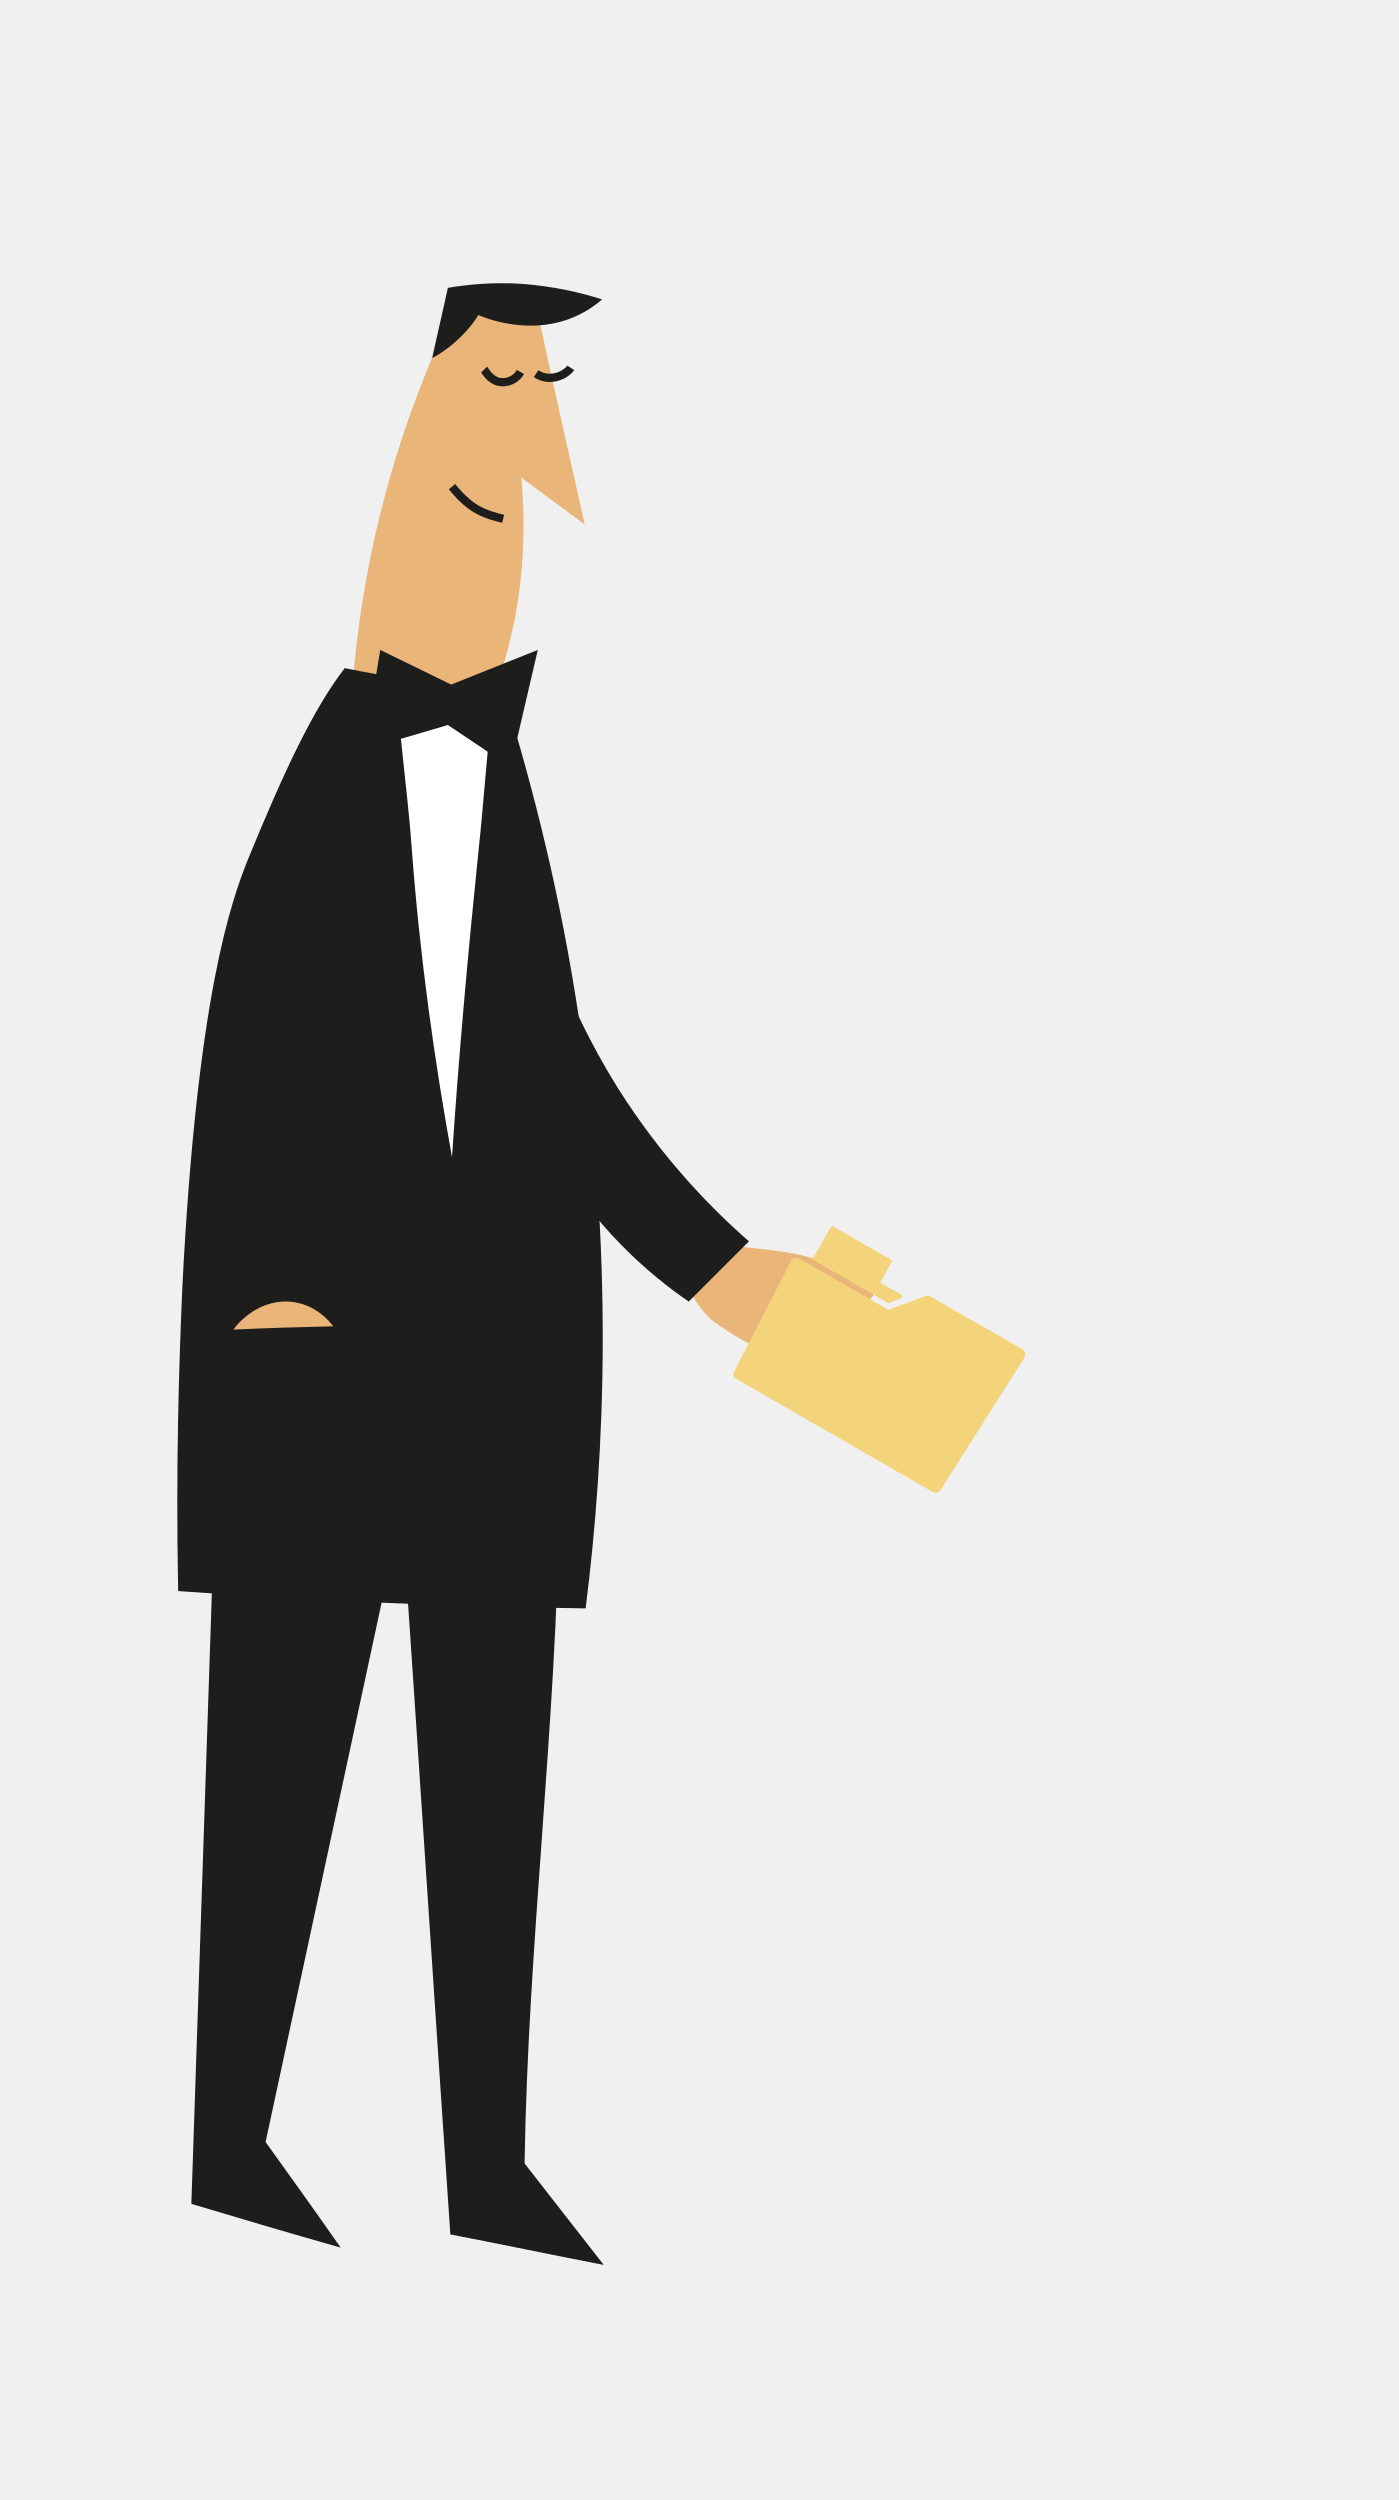
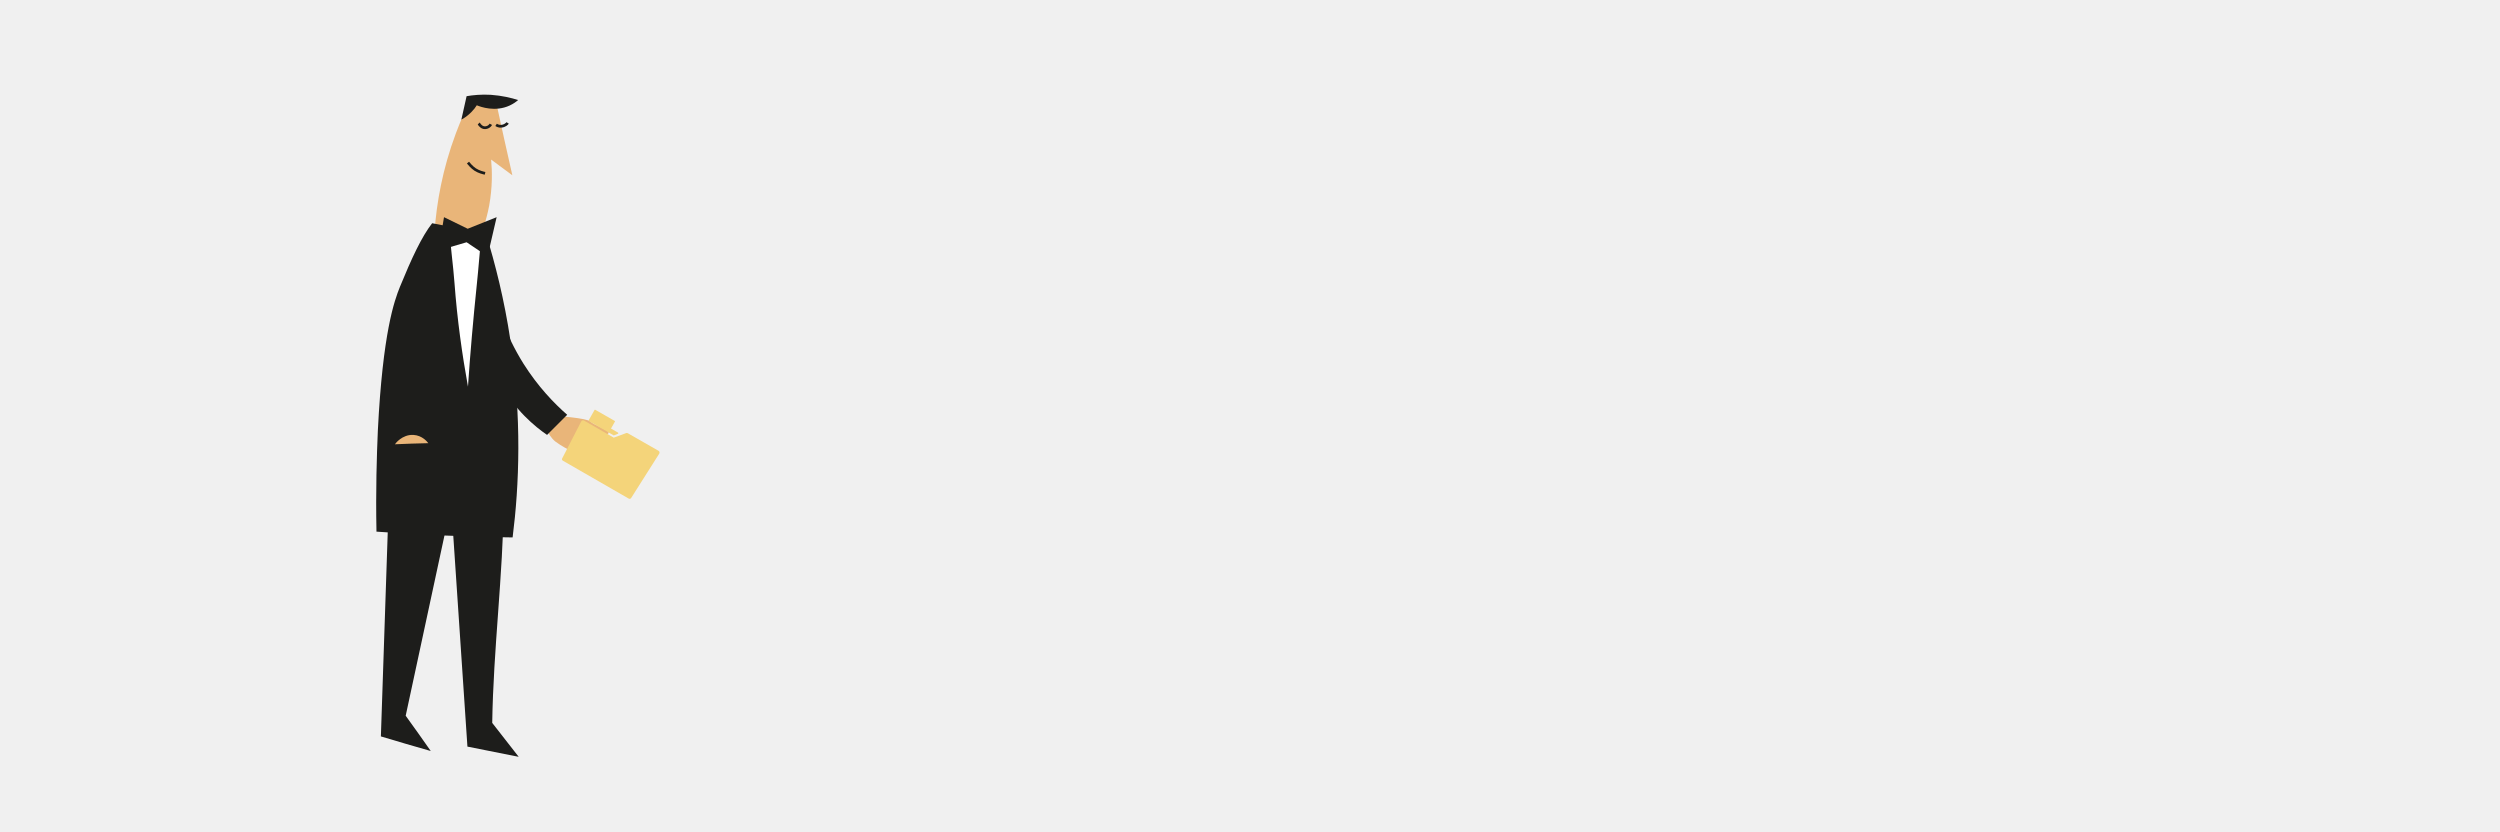
- <svg xmlns="http://www.w3.org/2000/svg" version="1.1" x="0px" y="0px" viewBox="0 0 169.5 303.1" style="enable-background:new 0 0 169.5 303.1;" xml:space="preserve">
+ <svg xmlns="http://www.w3.org/2000/svg" version="1.1" x="0px" y="0px" viewBox="-115 0 907.1 301.7" style="enable-background:new 0 0 169.5 303.1;" xml:space="preserve">
  <style type="text/css">
	.st0{fill-rule:evenodd;clip-rule:evenodd;fill:url(#SVGID_1_);}
	.st1{fill-rule:evenodd;clip-rule:evenodd;fill:url(#SVGID_2_);}
	.st2{fill-rule:evenodd;clip-rule:evenodd;fill:url(#SVGID_3_);}
	.st3{fill:#12172F;}
	.st4{fill-rule:evenodd;clip-rule:evenodd;fill:#E9B579;}
	.st5{fill-rule:evenodd;clip-rule:evenodd;fill:#1D1D1B;}
	.st6{fill-rule:evenodd;clip-rule:evenodd;fill:#271323;}
	.st7{opacity:0.49;}
	.st8{fill:#F4D47A;}
	.st9{fill-rule:evenodd;clip-rule:evenodd;fill:url(#SVGID_4_);}
	.st10{fill-rule:evenodd;clip-rule:evenodd;fill:#482F4F;}
	.st11{fill:#1D1D1B;}
	.st12{fill:none;stroke:#1D1D1B;stroke-miterlimit:10;}
	.st13{fill-rule:evenodd;clip-rule:evenodd;fill:#877997;}
	.st14{fill-rule:evenodd;clip-rule:evenodd;fill:#5D396B;}
	.st15{fill-rule:evenodd;clip-rule:evenodd;fill:#9990AD;}
	.st16{fill-rule:evenodd;clip-rule:evenodd;fill:#FF3201;}
	.st17{fill-rule:evenodd;clip-rule:evenodd;fill:#FFFFFF;}
	.st18{fill-rule:evenodd;clip-rule:evenodd;fill:#5F4761;}
	.st19{fill-rule:evenodd;clip-rule:evenodd;fill:url(#SVGID_5_);}
	.st20{fill-rule:evenodd;clip-rule:evenodd;fill:#F4D47A;}
	.st21{fill-rule:evenodd;clip-rule:evenodd;fill:url(#SVGID_6_);}
	.st22{fill-rule:evenodd;clip-rule:evenodd;fill:#553D57;}
	.st23{opacity:0.53;fill-rule:evenodd;clip-rule:evenodd;fill:#E9B579;}
	.st24{fill:#E9B579;}
	.st25{opacity:0.62;fill-rule:evenodd;clip-rule:evenodd;fill:#E9B579;}
	.st26{fill-rule:evenodd;clip-rule:evenodd;fill:none;stroke:#1D1D1B;stroke-miterlimit:10;}
	.st27{fill-rule:evenodd;clip-rule:evenodd;fill:#291B32;}
	.st28{fill-rule:evenodd;clip-rule:evenodd;fill:#482F43;}
	.st29{fill-rule:evenodd;clip-rule:evenodd;fill:#7C637C;}
	.st30{fill:url(#SVGID_7_);}
	.st31{fill:#232E4F;}
	.st32{fill:#FFFFFF;}
	.st33{fill:#E2E3E4;}
	.st34{fill:#F5F6F6;}
	.st35{fill:#FF3200;}
	.st36{fill:#C22600;}
	.st37{fill:#E3C571;}
	.st38{fill:#E6E7E8;}
	.st39{opacity:0.3;fill:#1D1D1B;}
	.st40{fill:#F9F8F7;}
	.st41{fill:#3A4D57;}
	.st42{fill:none;}
	.st43{fill:none;stroke:url(#SVGID_8_);stroke-width:3.801;stroke-miterlimit:10;}
	.st44{fill-rule:evenodd;clip-rule:evenodd;fill:url(#SVGID_9_);}
	.st45{fill-rule:evenodd;clip-rule:evenodd;fill:url(#SVGID_10_);}
	.st46{fill-rule:evenodd;clip-rule:evenodd;fill:url(#SVGID_11_);}
	.st47{opacity:0.5;}
	.st48{fill:none;stroke:url(#SVGID_12_);stroke-width:3.801;stroke-miterlimit:10;}
	.st49{fill-rule:evenodd;clip-rule:evenodd;fill:url(#SVGID_13_);}
	.st50{opacity:0.3;fill-rule:evenodd;clip-rule:evenodd;fill:#1D1D1B;}
</style>
  <g id="Слой_2">
</g>
  <g id="Слой_1">
    <g>
      <g>
        <path class="st4" d="M98,154.5c0.4,0.5,0.8,1.4,1.1,2.2c2.9,2.1,9.2,6.7,9.2,7.3c0,2.2-5.6-1.4-9.4-4.1c2.5,2.3,8.6,8,8.5,8.7     c-0.3,2.3-6.3-2.9-9.6-6c2.1,3.2,4.9,7.4,4.7,7.9c-0.7,1.9-4.3-2.7-6.9-6.4c1.2,3.2,2.5,6.7,2.3,7.1c-1.1,1.7-3.6-3.4-5.4-7.6     c-1.3-0.4-3.7-1.7-6-3.4c-2.9-2.3-4.2-7-4.2-7L98,154.5z" />
        <path class="st4" d="M85.6,150.7c1.3,0.3,12.3,0.9,13.7,2.3c1.4,1.4,7.6,3.2,6.4,4.3c-1.1,1.1-4.1,1.2-8.5-1.3l-3.3,0.4     c0,0-1.4,1.7-3.9,2.1c-2.5,0.3-6.2-5.4-5.9-5.9C84.5,152,85.6,150.7,85.6,150.7z" />
      </g>
      <path class="st5" d="M67.6,117.2c1.6,4.3,4,9.4,7.3,14.7c5.3,8.4,11.2,14.5,15.9,18.6c-2.4,2.4-4.8,4.8-7.3,7.3    c-4.4-3-11.7-9-17.1-18.9c-3.1-5.7-4.7-11-5.5-15.1C63.1,121.6,65.4,119.4,67.6,117.2z" />
    </g>
    <path class="st5" d="M25.9,186.8c-0.9,26.8-1.8,53.6-2.7,80.4c6,1.8,12.1,3.6,18.1,5.3c-3-4.3-6-8.5-9.1-12.8   c5.5-25.6,11-51.1,16.5-76.7c2,29.3,3.9,58.6,5.9,87.9c6.2,1.2,12.4,2.5,18.6,3.7c-3.2-4.1-6.4-8.2-9.6-12.3   c0.4-26.6,3.9-53.5,4.2-80.1c-3-7.3-12.5-12.3-19.7-13.1C38.5,168.2,28.4,175.5,25.9,186.8z" />
    <path class="st4" d="M42.7,83.8c5.1,1.6,10.3,3.1,15.4,4.7c1.6-3.5,3.3-8.2,4.4-13.9c1.2-6.7,1.1-12.5,0.7-16.7   c2.6,1.9,5.1,3.8,7.7,5.7c-2-8.9-4-17.7-5.9-26.6c-3.1-0.4-6.2-0.7-9.2-1.1c-1.9,3.8-3.7,8-5.4,12.5C45.5,61.5,43.4,73.8,42.7,83.8   z" />
    <path class="st26" d="M54.8,59c0.5,0.6,1.3,1.6,2.6,2.5c1.4,0.9,2.8,1.2,3.6,1.4" />
    <path class="st26" d="M58.7,44.8c0.1,0.1,0.6,1.2,1.8,1.5c1,0.2,2.1-0.3,2.6-1.2" />
    <path class="st26" d="M65,45.3c0.3,0.2,1,0.6,1.9,0.5c1.3-0.1,2.1-0.9,2.3-1.2" />
    <path class="st5" d="M41.8,81c-3.8,4.9-7.4,12.6-11.7,23.1c-2,5-6.2,16.4-8,52.1c-0.4,9.2-0.8,21.7-0.5,36.7   c7.1,0.5,14.4,1,21.8,1.3c9.5,0.4,18.7,0.7,27.6,0.8c2.4-18.9,3.4-43.4-0.8-71.5c-2.2-14.7-5.5-27.8-9-39.1   C55.4,83.4,47.6,82.2,41.8,81z" />
    <path class="st11" d="M73,36.3c-0.8,0.7-1.8,1.4-3.1,2c-5.2,2.4-10.5,0.5-11.9-0.1c-0.5,0.8-1.1,1.6-2,2.5   c-1.3,1.3-2.6,2.2-3.6,2.7c0.6-2.8,1.3-5.7,1.9-8.5c2.3-0.4,5.4-0.7,8.8-0.5C67.2,34.7,70.5,35.5,73,36.3z" />
    <path class="st17" d="M48,81.9c0.2,5.5,1.5,14.9,1.9,20.7c1,13.5,2.8,26.1,4.9,37.7c0.8-12,1.9-24.4,3.2-37   c0.6-5.5,1.2-13.8,1.8-19.1C56.2,83.7,51.6,82.4,48,81.9z" />
    <polygon class="st5" points="46.1,78.8 44.1,90.9 54.3,87.9 61.9,93 65.2,78.8 54.7,83  " />
    <g>
      <path class="st8" d="M109.3,157l-2.6-1.5l1.4-2.5c0.1-0.1,0-0.3-0.1-0.3l-7-4c-0.1-0.1-0.3,0-0.3,0.1l-2.1,3.7    c-0.1,0.1,0,0.3,0.1,0.3l7.3,4.2l1.7,1l1.5-0.6C109.4,157.3,109.4,157.1,109.3,157z" />
      <path class="st8" d="M112.3,157.1l-4.6,1.7l-10.8-6.2c-0.3-0.2-0.8-0.1-1,0.3L89,166.3c-0.2,0.3-0.1,0.7,0.3,0.9l23.8,13.7    c0.3,0.2,0.7,0.1,0.9-0.2l10.2-16.1c0.2-0.3,0.1-0.8-0.2-1l-11.2-6.4C112.7,157.1,112.4,157.1,112.3,157.1z" />
    </g>
    <path class="st4" d="M28.3,161.2c0.1-0.2,2.6-3.6,6.7-3.4c3.3,0.2,5.1,2.6,5.4,3C36.4,160.9,32.4,161,28.3,161.2z" />
  </g>
</svg>
